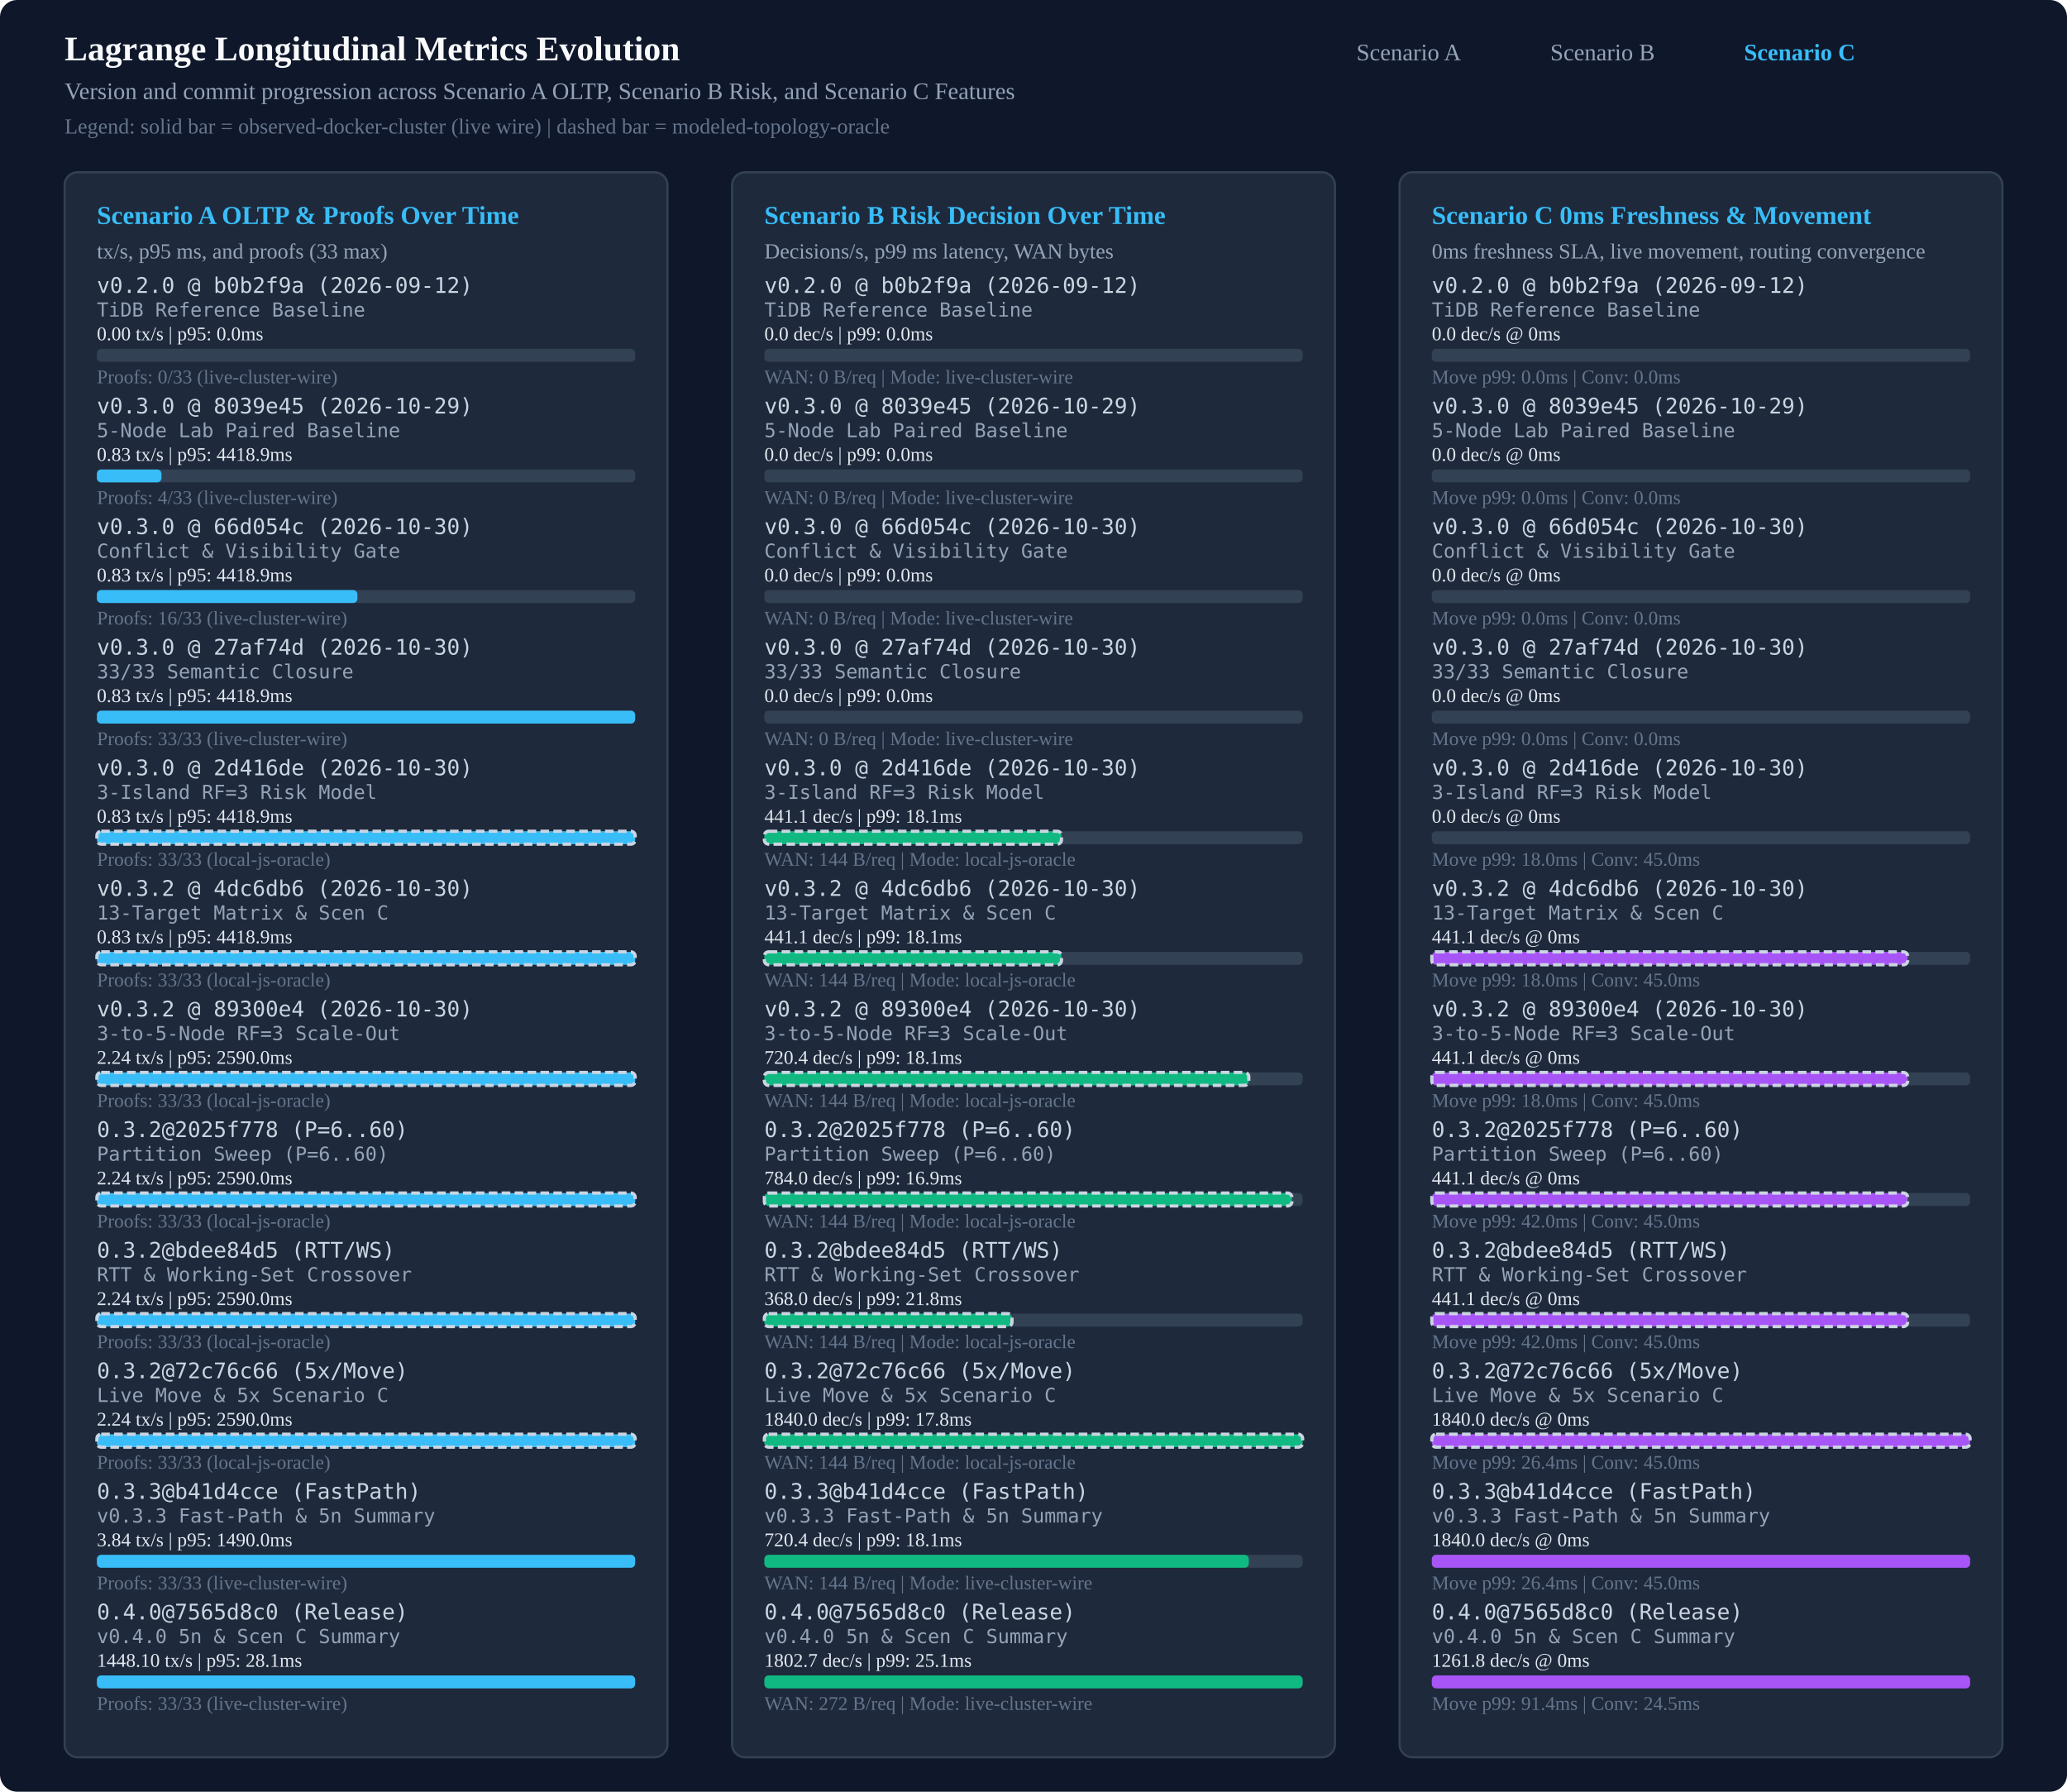
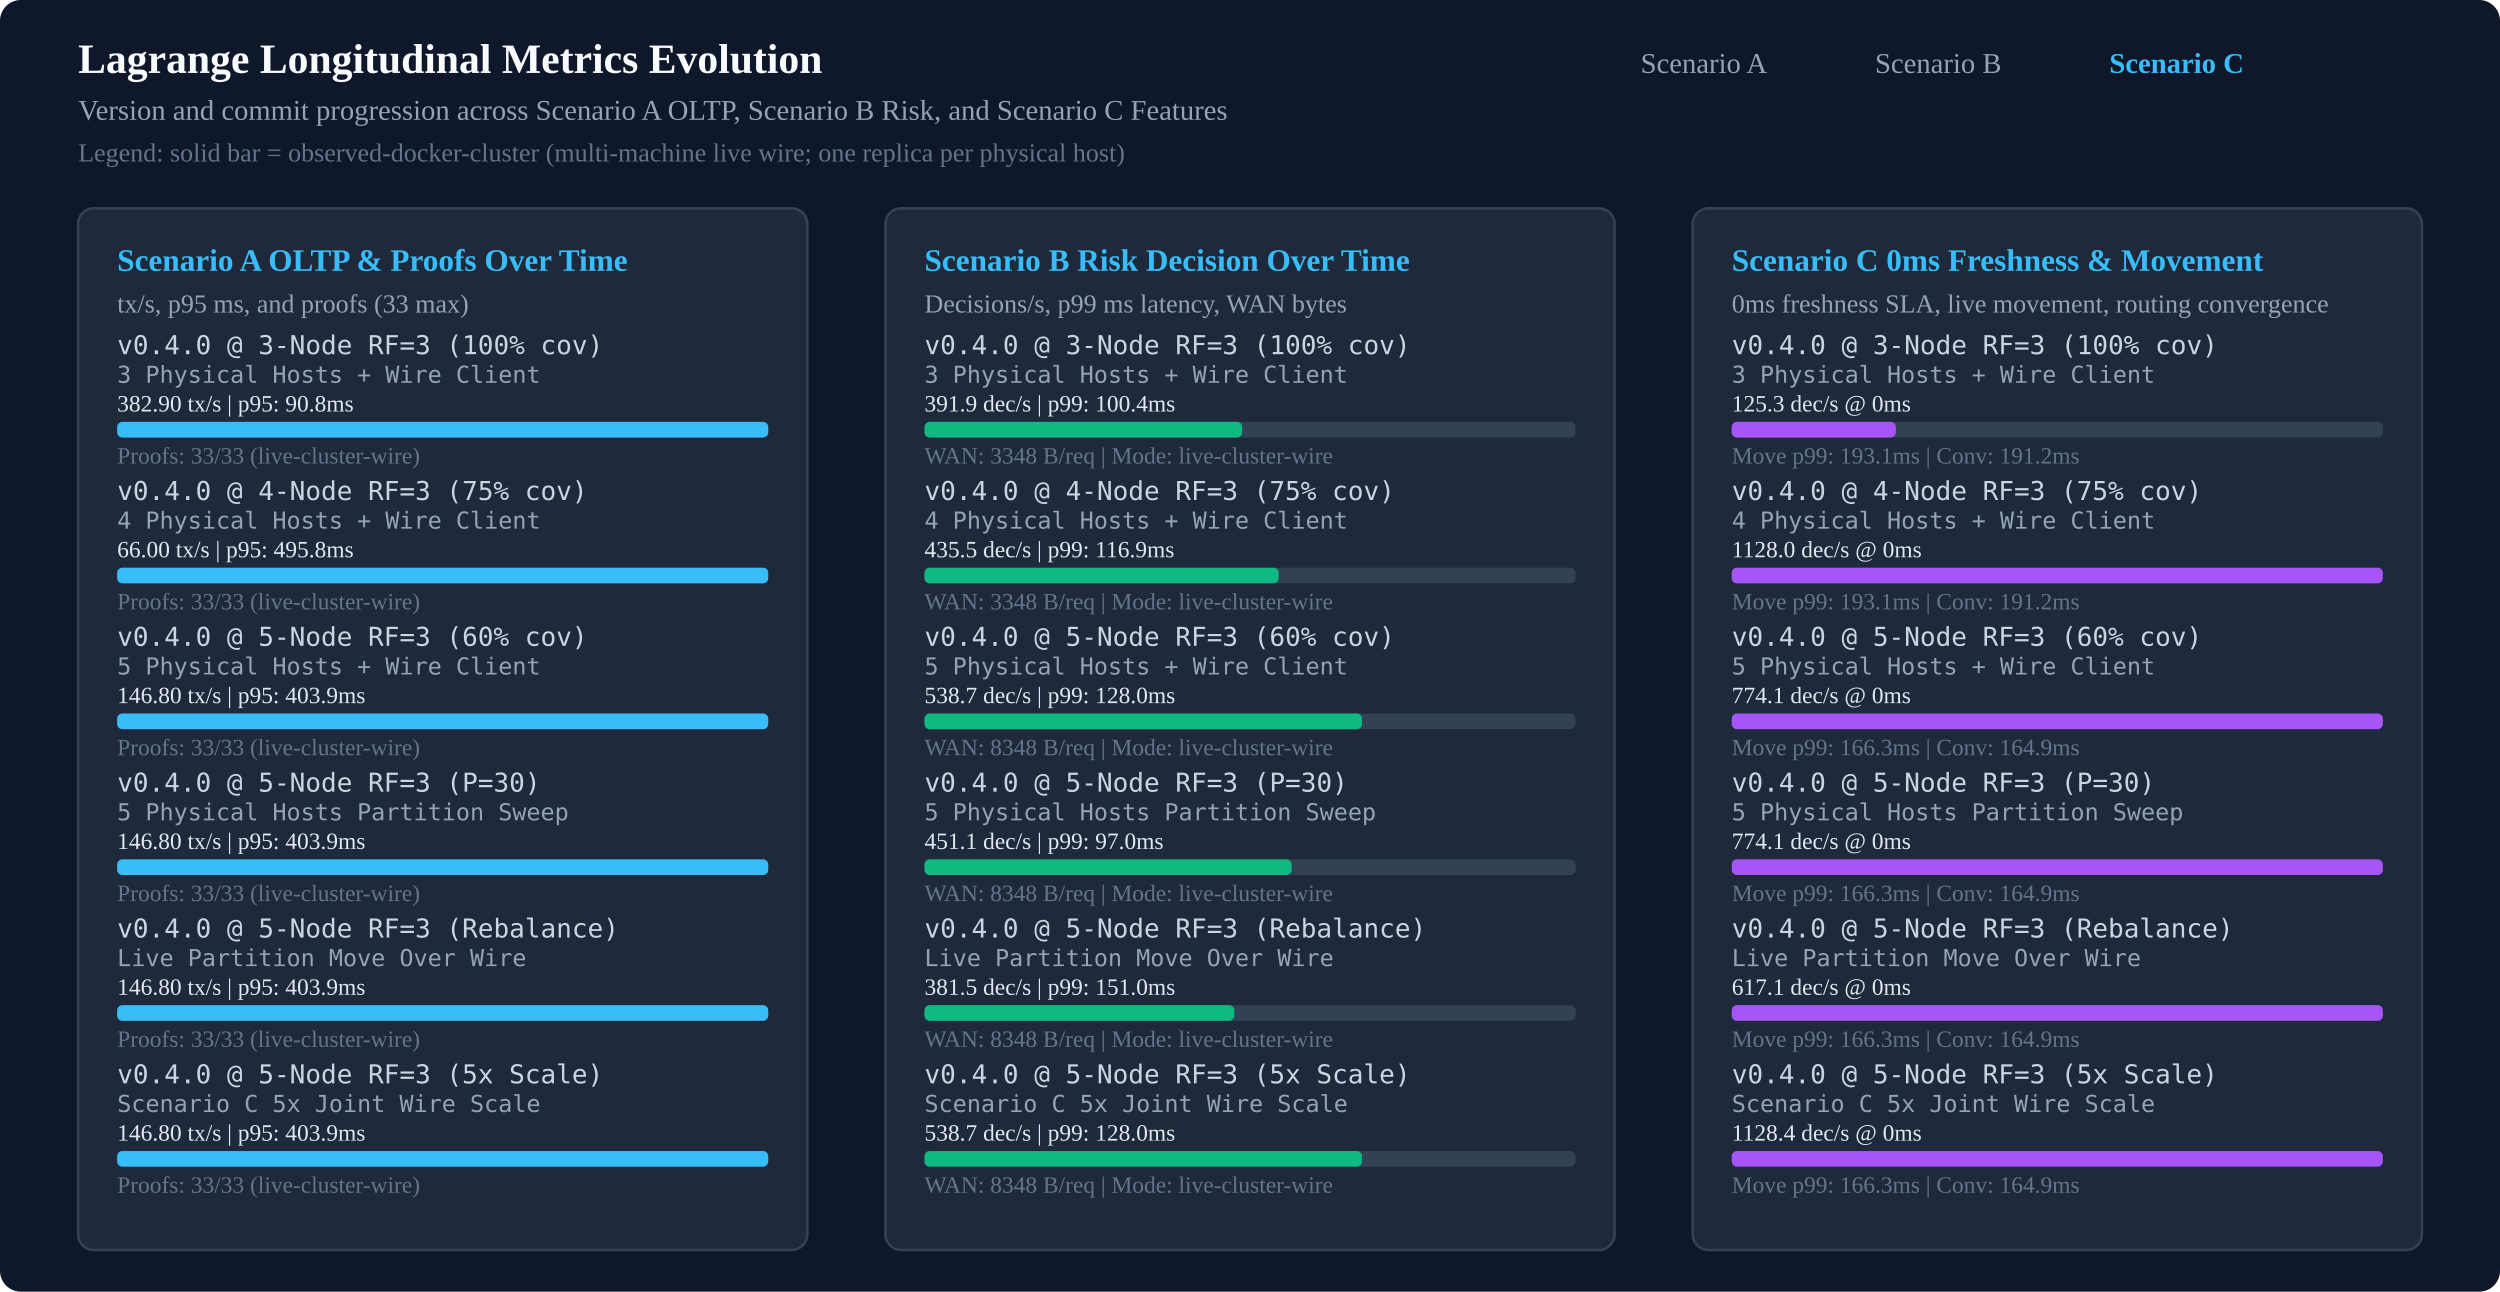
- <svg xmlns="http://www.w3.org/2000/svg" viewBox="0 0 960 832" width="960" height="832">
-   <rect width="960" height="832" fill="#0f172a" rx="8" />
+ <svg xmlns="http://www.w3.org/2000/svg" viewBox="0 0 960 496" width="960" height="496">
+   <rect width="960" height="496" fill="#0f172a" rx="8" />
  <text x="30" y="28" fill="#f8fafc" font-size="16" font-weight="bold">Lagrange Longitudinal Metrics Evolution</text>
  <text x="30" y="46" fill="#94a3b8" font-size="11">Version and commit progression across Scenario A OLTP, Scenario B Risk, and Scenario C Features</text>
-   <text x="30" y="62" fill="#64748b" font-size="10">Legend: solid bar = observed-docker-cluster (live wire) | dashed bar = modeled-topology-oracle</text>
+   <text x="30" y="62" fill="#64748b" font-size="10">Legend: solid bar = observed-docker-cluster (multi-machine live wire; one replica per physical host)</text>
  <a href="tidb-reference-scenarios.md#scenario-a-tidb-oltp-baseline">
    <text x="630" y="28" fill="#94a3b8" font-size="11">Scenario A</text>
  </a>
  <a href="tidb-reference-scenarios.md#scenario-b-tidb-distributed-risk-decision">
    <text x="720" y="28" fill="#94a3b8" font-size="11">Scenario B</text>
  </a>
  <a href="tidb-reference-scenarios.md#scenario-c-streaming-feature-risk-decision">
    <text x="810" y="28" fill="#38bdf8" font-size="11" font-weight="bold">Scenario C</text>
  </a>
-   <rect x="30" y="80" width="280" height="736" fill="#1e293b" rx="6" stroke="#334155" />
+   <rect x="30" y="80" width="280" height="400" fill="#1e293b" rx="6" stroke="#334155" />
  <a href="tidb-reference-scenarios.md#scenario-a-tidb-oltp-baseline">
    <text x="45" y="104" fill="#38bdf8" font-size="12" font-weight="bold">Scenario A OLTP &amp; Proofs Over Time</text>
  </a>
  <text x="45" y="120" fill="#94a3b8" font-size="10">tx/s, p95 ms, and proofs (33 max)</text>
-   <text x="45" y="136" fill="#cbd5e1" font-size="10" font-family="monospace">v0.2.0 @ b0b2f9a (2026-09-12)</text>
-   <text x="45" y="147" fill="#94a3b8" font-size="9" font-family="monospace">TiDB Reference Baseline</text>
-   <text x="45" y="158" fill="#e2e8f0" font-size="9">0.00 tx/s | p95: 0.0ms</text>
+   <text x="45" y="136" fill="#cbd5e1" font-size="10" font-family="monospace">v0.4.0 @ 3-Node RF=3 (100% cov)</text>
+   <text x="45" y="147" fill="#94a3b8" font-size="9" font-family="monospace">3 Physical Hosts + Wire Client</text>
+   <text x="45" y="158" fill="#e2e8f0" font-size="9">382.90 tx/s | p95: 90.8ms</text>
  <rect x="45" y="162" width="250" height="6" fill="#334155" rx="2" />
-   <text x="45" y="178" fill="#64748b" font-size="9">Proofs: 0/33 (live-cluster-wire)</text>
-   <text x="45" y="192" fill="#cbd5e1" font-size="10" font-family="monospace">v0.3.0 @ 8039e45 (2026-10-29)</text>
-   <text x="45" y="203" fill="#94a3b8" font-size="9" font-family="monospace">5-Node Lab Paired Baseline</text>
-   <text x="45" y="214" fill="#e2e8f0" font-size="9">0.83 tx/s | p95: 4418.9ms</text>
+   <rect x="45" y="162" width="250" height="6" fill="#38bdf8" rx="2" />
+   <text x="45" y="178" fill="#64748b" font-size="9">Proofs: 33/33 (live-cluster-wire)</text>
+   <text x="45" y="192" fill="#cbd5e1" font-size="10" font-family="monospace">v0.4.0 @ 4-Node RF=3 (75% cov)</text>
+   <text x="45" y="203" fill="#94a3b8" font-size="9" font-family="monospace">4 Physical Hosts + Wire Client</text>
+   <text x="45" y="214" fill="#e2e8f0" font-size="9">66.00 tx/s | p95: 495.8ms</text>
  <rect x="45" y="218" width="250" height="6" fill="#334155" rx="2" />
-   <rect x="45" y="218" width="30" height="6" fill="#38bdf8" rx="2" />
-   <text x="45" y="234" fill="#64748b" font-size="9">Proofs: 4/33 (live-cluster-wire)</text>
-   <text x="45" y="248" fill="#cbd5e1" font-size="10" font-family="monospace">v0.3.0 @ 66d054c (2026-10-30)</text>
-   <text x="45" y="259" fill="#94a3b8" font-size="9" font-family="monospace">Conflict &amp; Visibility Gate</text>
-   <text x="45" y="270" fill="#e2e8f0" font-size="9">0.83 tx/s | p95: 4418.9ms</text>
+   <rect x="45" y="218" width="250" height="6" fill="#38bdf8" rx="2" />
+   <text x="45" y="234" fill="#64748b" font-size="9">Proofs: 33/33 (live-cluster-wire)</text>
+   <text x="45" y="248" fill="#cbd5e1" font-size="10" font-family="monospace">v0.4.0 @ 5-Node RF=3 (60% cov)</text>
+   <text x="45" y="259" fill="#94a3b8" font-size="9" font-family="monospace">5 Physical Hosts + Wire Client</text>
+   <text x="45" y="270" fill="#e2e8f0" font-size="9">146.80 tx/s | p95: 403.9ms</text>
  <rect x="45" y="274" width="250" height="6" fill="#334155" rx="2" />
-   <rect x="45" y="274" width="121" height="6" fill="#38bdf8" rx="2" />
-   <text x="45" y="290" fill="#64748b" font-size="9">Proofs: 16/33 (live-cluster-wire)</text>
-   <text x="45" y="304" fill="#cbd5e1" font-size="10" font-family="monospace">v0.3.0 @ 27af74d (2026-10-30)</text>
-   <text x="45" y="315" fill="#94a3b8" font-size="9" font-family="monospace">33/33 Semantic Closure</text>
-   <text x="45" y="326" fill="#e2e8f0" font-size="9">0.83 tx/s | p95: 4418.9ms</text>
+   <rect x="45" y="274" width="250" height="6" fill="#38bdf8" rx="2" />
+   <text x="45" y="290" fill="#64748b" font-size="9">Proofs: 33/33 (live-cluster-wire)</text>
+   <text x="45" y="304" fill="#cbd5e1" font-size="10" font-family="monospace">v0.4.0 @ 5-Node RF=3 (P=30)</text>
+   <text x="45" y="315" fill="#94a3b8" font-size="9" font-family="monospace">5 Physical Hosts Partition Sweep</text>
+   <text x="45" y="326" fill="#e2e8f0" font-size="9">146.80 tx/s | p95: 403.9ms</text>
  <rect x="45" y="330" width="250" height="6" fill="#334155" rx="2" />
  <rect x="45" y="330" width="250" height="6" fill="#38bdf8" rx="2" />
  <text x="45" y="346" fill="#64748b" font-size="9">Proofs: 33/33 (live-cluster-wire)</text>
-   <text x="45" y="360" fill="#cbd5e1" font-size="10" font-family="monospace">v0.3.0 @ 2d416de (2026-10-30)</text>
-   <text x="45" y="371" fill="#94a3b8" font-size="9" font-family="monospace">3-Island RF=3 Risk Model</text>
-   <text x="45" y="382" fill="#e2e8f0" font-size="9">0.83 tx/s | p95: 4418.9ms</text>
+   <text x="45" y="360" fill="#cbd5e1" font-size="10" font-family="monospace">v0.4.0 @ 5-Node RF=3 (Rebalance)</text>
+   <text x="45" y="371" fill="#94a3b8" font-size="9" font-family="monospace">Live Partition Move Over Wire</text>
+   <text x="45" y="382" fill="#e2e8f0" font-size="9">146.80 tx/s | p95: 403.9ms</text>
  <rect x="45" y="386" width="250" height="6" fill="#334155" rx="2" />
-   <rect x="45" y="386" width="250" height="6" fill="#38bdf8" rx="2" stroke="#cbd5e1" stroke-width="1.5" stroke-dasharray="4,2" />
-   <text x="45" y="402" fill="#64748b" font-size="9">Proofs: 33/33 (local-js-oracle)</text>
-   <text x="45" y="416" fill="#cbd5e1" font-size="10" font-family="monospace">v0.3.2 @ 4dc6db6 (2026-10-30)</text>
-   <text x="45" y="427" fill="#94a3b8" font-size="9" font-family="monospace">13-Target Matrix &amp; Scen C</text>
-   <text x="45" y="438" fill="#e2e8f0" font-size="9">0.83 tx/s | p95: 4418.9ms</text>
+   <rect x="45" y="386" width="250" height="6" fill="#38bdf8" rx="2" />
+   <text x="45" y="402" fill="#64748b" font-size="9">Proofs: 33/33 (live-cluster-wire)</text>
+   <text x="45" y="416" fill="#cbd5e1" font-size="10" font-family="monospace">v0.4.0 @ 5-Node RF=3 (5x Scale)</text>
+   <text x="45" y="427" fill="#94a3b8" font-size="9" font-family="monospace">Scenario C 5x Joint Wire Scale</text>
+   <text x="45" y="438" fill="#e2e8f0" font-size="9">146.80 tx/s | p95: 403.9ms</text>
  <rect x="45" y="442" width="250" height="6" fill="#334155" rx="2" />
-   <rect x="45" y="442" width="250" height="6" fill="#38bdf8" rx="2" stroke="#cbd5e1" stroke-width="1.5" stroke-dasharray="4,2" />
-   <text x="45" y="458" fill="#64748b" font-size="9">Proofs: 33/33 (local-js-oracle)</text>
-   <text x="45" y="472" fill="#cbd5e1" font-size="10" font-family="monospace">v0.3.2 @ 89300e4 (2026-10-30)</text>
-   <text x="45" y="483" fill="#94a3b8" font-size="9" font-family="monospace">3-to-5-Node RF=3 Scale-Out</text>
-   <text x="45" y="494" fill="#e2e8f0" font-size="9">2.24 tx/s | p95: 2590.0ms</text>
-   <rect x="45" y="498" width="250" height="6" fill="#334155" rx="2" />
-   <rect x="45" y="498" width="250" height="6" fill="#38bdf8" rx="2" stroke="#cbd5e1" stroke-width="1.5" stroke-dasharray="4,2" />
-   <text x="45" y="514" fill="#64748b" font-size="9">Proofs: 33/33 (local-js-oracle)</text>
-   <text x="45" y="528" fill="#cbd5e1" font-size="10" font-family="monospace">0.3.2@2025f778 (P=6..60)</text>
-   <text x="45" y="539" fill="#94a3b8" font-size="9" font-family="monospace">Partition Sweep (P=6..60)</text>
-   <text x="45" y="550" fill="#e2e8f0" font-size="9">2.24 tx/s | p95: 2590.0ms</text>
-   <rect x="45" y="554" width="250" height="6" fill="#334155" rx="2" />
-   <rect x="45" y="554" width="250" height="6" fill="#38bdf8" rx="2" stroke="#cbd5e1" stroke-width="1.5" stroke-dasharray="4,2" />
-   <text x="45" y="570" fill="#64748b" font-size="9">Proofs: 33/33 (local-js-oracle)</text>
-   <text x="45" y="584" fill="#cbd5e1" font-size="10" font-family="monospace">0.3.2@bdee84d5 (RTT/WS)</text>
-   <text x="45" y="595" fill="#94a3b8" font-size="9" font-family="monospace">RTT &amp; Working-Set Crossover</text>
-   <text x="45" y="606" fill="#e2e8f0" font-size="9">2.24 tx/s | p95: 2590.0ms</text>
-   <rect x="45" y="610" width="250" height="6" fill="#334155" rx="2" />
-   <rect x="45" y="610" width="250" height="6" fill="#38bdf8" rx="2" stroke="#cbd5e1" stroke-width="1.5" stroke-dasharray="4,2" />
-   <text x="45" y="626" fill="#64748b" font-size="9">Proofs: 33/33 (local-js-oracle)</text>
-   <text x="45" y="640" fill="#cbd5e1" font-size="10" font-family="monospace">0.3.2@72c76c66 (5x/Move)</text>
-   <text x="45" y="651" fill="#94a3b8" font-size="9" font-family="monospace">Live Move &amp; 5x Scenario C</text>
-   <text x="45" y="662" fill="#e2e8f0" font-size="9">2.24 tx/s | p95: 2590.0ms</text>
-   <rect x="45" y="666" width="250" height="6" fill="#334155" rx="2" />
-   <rect x="45" y="666" width="250" height="6" fill="#38bdf8" rx="2" stroke="#cbd5e1" stroke-width="1.5" stroke-dasharray="4,2" />
-   <text x="45" y="682" fill="#64748b" font-size="9">Proofs: 33/33 (local-js-oracle)</text>
-   <text x="45" y="696" fill="#cbd5e1" font-size="10" font-family="monospace">0.3.3@b41d4cce (FastPath)</text>
-   <text x="45" y="707" fill="#94a3b8" font-size="9" font-family="monospace">v0.3.3 Fast-Path &amp; 5n Summary</text>
-   <text x="45" y="718" fill="#e2e8f0" font-size="9">3.84 tx/s | p95: 1490.0ms</text>
-   <rect x="45" y="722" width="250" height="6" fill="#334155" rx="2" />
-   <rect x="45" y="722" width="250" height="6" fill="#38bdf8" rx="2" />
-   <text x="45" y="738" fill="#64748b" font-size="9">Proofs: 33/33 (live-cluster-wire)</text>
-   <text x="45" y="752" fill="#cbd5e1" font-size="10" font-family="monospace">0.4.0@7565d8c0 (Release)</text>
-   <text x="45" y="763" fill="#94a3b8" font-size="9" font-family="monospace">v0.4.0 5n &amp; Scen C Summary</text>
-   <text x="45" y="774" fill="#e2e8f0" font-size="9">1448.10 tx/s | p95: 28.1ms</text>
-   <rect x="45" y="778" width="250" height="6" fill="#334155" rx="2" />
-   <rect x="45" y="778" width="250" height="6" fill="#38bdf8" rx="2" />
-   <text x="45" y="794" fill="#64748b" font-size="9">Proofs: 33/33 (live-cluster-wire)</text>
-   <rect x="340" y="80" width="280" height="736" fill="#1e293b" rx="6" stroke="#334155" />
+   <rect x="45" y="442" width="250" height="6" fill="#38bdf8" rx="2" />
+   <text x="45" y="458" fill="#64748b" font-size="9">Proofs: 33/33 (live-cluster-wire)</text>
+   <rect x="340" y="80" width="280" height="400" fill="#1e293b" rx="6" stroke="#334155" />
  <a href="tidb-reference-scenarios.md#scenario-b-tidb-distributed-risk-decision">
    <text x="355" y="104" fill="#38bdf8" font-size="12" font-weight="bold">Scenario B Risk Decision Over Time</text>
  </a>
  <text x="355" y="120" fill="#94a3b8" font-size="10">Decisions/s, p99 ms latency, WAN bytes</text>
-   <text x="355" y="136" fill="#cbd5e1" font-size="10" font-family="monospace">v0.2.0 @ b0b2f9a (2026-09-12)</text>
-   <text x="355" y="147" fill="#94a3b8" font-size="9" font-family="monospace">TiDB Reference Baseline</text>
-   <text x="355" y="158" fill="#e2e8f0" font-size="9">0.0 dec/s | p99: 0.0ms</text>
+   <text x="355" y="136" fill="#cbd5e1" font-size="10" font-family="monospace">v0.4.0 @ 3-Node RF=3 (100% cov)</text>
+   <text x="355" y="147" fill="#94a3b8" font-size="9" font-family="monospace">3 Physical Hosts + Wire Client</text>
+   <text x="355" y="158" fill="#e2e8f0" font-size="9">391.9 dec/s | p99: 100.4ms</text>
  <rect x="355" y="162" width="250" height="6" fill="#334155" rx="2" />
-   <text x="355" y="178" fill="#64748b" font-size="9">WAN: 0 B/req | Mode: live-cluster-wire</text>
-   <text x="355" y="192" fill="#cbd5e1" font-size="10" font-family="monospace">v0.3.0 @ 8039e45 (2026-10-29)</text>
-   <text x="355" y="203" fill="#94a3b8" font-size="9" font-family="monospace">5-Node Lab Paired Baseline</text>
-   <text x="355" y="214" fill="#e2e8f0" font-size="9">0.0 dec/s | p99: 0.0ms</text>
+   <rect x="355" y="162" width="122" height="6" fill="#10b981" rx="2" />
+   <text x="355" y="178" fill="#64748b" font-size="9">WAN: 3348 B/req | Mode: live-cluster-wire</text>
+   <text x="355" y="192" fill="#cbd5e1" font-size="10" font-family="monospace">v0.4.0 @ 4-Node RF=3 (75% cov)</text>
+   <text x="355" y="203" fill="#94a3b8" font-size="9" font-family="monospace">4 Physical Hosts + Wire Client</text>
+   <text x="355" y="214" fill="#e2e8f0" font-size="9">435.5 dec/s | p99: 116.9ms</text>
  <rect x="355" y="218" width="250" height="6" fill="#334155" rx="2" />
-   <text x="355" y="234" fill="#64748b" font-size="9">WAN: 0 B/req | Mode: live-cluster-wire</text>
-   <text x="355" y="248" fill="#cbd5e1" font-size="10" font-family="monospace">v0.3.0 @ 66d054c (2026-10-30)</text>
-   <text x="355" y="259" fill="#94a3b8" font-size="9" font-family="monospace">Conflict &amp; Visibility Gate</text>
-   <text x="355" y="270" fill="#e2e8f0" font-size="9">0.0 dec/s | p99: 0.0ms</text>
+   <rect x="355" y="218" width="136" height="6" fill="#10b981" rx="2" />
+   <text x="355" y="234" fill="#64748b" font-size="9">WAN: 3348 B/req | Mode: live-cluster-wire</text>
+   <text x="355" y="248" fill="#cbd5e1" font-size="10" font-family="monospace">v0.4.0 @ 5-Node RF=3 (60% cov)</text>
+   <text x="355" y="259" fill="#94a3b8" font-size="9" font-family="monospace">5 Physical Hosts + Wire Client</text>
+   <text x="355" y="270" fill="#e2e8f0" font-size="9">538.7 dec/s | p99: 128.0ms</text>
  <rect x="355" y="274" width="250" height="6" fill="#334155" rx="2" />
-   <text x="355" y="290" fill="#64748b" font-size="9">WAN: 0 B/req | Mode: live-cluster-wire</text>
-   <text x="355" y="304" fill="#cbd5e1" font-size="10" font-family="monospace">v0.3.0 @ 27af74d (2026-10-30)</text>
-   <text x="355" y="315" fill="#94a3b8" font-size="9" font-family="monospace">33/33 Semantic Closure</text>
-   <text x="355" y="326" fill="#e2e8f0" font-size="9">0.0 dec/s | p99: 0.0ms</text>
+   <rect x="355" y="274" width="168" height="6" fill="#10b981" rx="2" />
+   <text x="355" y="290" fill="#64748b" font-size="9">WAN: 8348 B/req | Mode: live-cluster-wire</text>
+   <text x="355" y="304" fill="#cbd5e1" font-size="10" font-family="monospace">v0.4.0 @ 5-Node RF=3 (P=30)</text>
+   <text x="355" y="315" fill="#94a3b8" font-size="9" font-family="monospace">5 Physical Hosts Partition Sweep</text>
+   <text x="355" y="326" fill="#e2e8f0" font-size="9">451.1 dec/s | p99: 97.0ms</text>
  <rect x="355" y="330" width="250" height="6" fill="#334155" rx="2" />
-   <text x="355" y="346" fill="#64748b" font-size="9">WAN: 0 B/req | Mode: live-cluster-wire</text>
-   <text x="355" y="360" fill="#cbd5e1" font-size="10" font-family="monospace">v0.3.0 @ 2d416de (2026-10-30)</text>
-   <text x="355" y="371" fill="#94a3b8" font-size="9" font-family="monospace">3-Island RF=3 Risk Model</text>
-   <text x="355" y="382" fill="#e2e8f0" font-size="9">441.1 dec/s | p99: 18.1ms</text>
+   <rect x="355" y="330" width="141" height="6" fill="#10b981" rx="2" />
+   <text x="355" y="346" fill="#64748b" font-size="9">WAN: 8348 B/req | Mode: live-cluster-wire</text>
+   <text x="355" y="360" fill="#cbd5e1" font-size="10" font-family="monospace">v0.4.0 @ 5-Node RF=3 (Rebalance)</text>
+   <text x="355" y="371" fill="#94a3b8" font-size="9" font-family="monospace">Live Partition Move Over Wire</text>
+   <text x="355" y="382" fill="#e2e8f0" font-size="9">381.5 dec/s | p99: 151.0ms</text>
  <rect x="355" y="386" width="250" height="6" fill="#334155" rx="2" />
-   <rect x="355" y="386" width="138" height="6" fill="#10b981" rx="2" stroke="#cbd5e1" stroke-width="1.5" stroke-dasharray="4,2" />
-   <text x="355" y="402" fill="#64748b" font-size="9">WAN: 144 B/req | Mode: local-js-oracle</text>
-   <text x="355" y="416" fill="#cbd5e1" font-size="10" font-family="monospace">v0.3.2 @ 4dc6db6 (2026-10-30)</text>
-   <text x="355" y="427" fill="#94a3b8" font-size="9" font-family="monospace">13-Target Matrix &amp; Scen C</text>
-   <text x="355" y="438" fill="#e2e8f0" font-size="9">441.1 dec/s | p99: 18.1ms</text>
+   <rect x="355" y="386" width="119" height="6" fill="#10b981" rx="2" />
+   <text x="355" y="402" fill="#64748b" font-size="9">WAN: 8348 B/req | Mode: live-cluster-wire</text>
+   <text x="355" y="416" fill="#cbd5e1" font-size="10" font-family="monospace">v0.4.0 @ 5-Node RF=3 (5x Scale)</text>
+   <text x="355" y="427" fill="#94a3b8" font-size="9" font-family="monospace">Scenario C 5x Joint Wire Scale</text>
+   <text x="355" y="438" fill="#e2e8f0" font-size="9">538.7 dec/s | p99: 128.0ms</text>
  <rect x="355" y="442" width="250" height="6" fill="#334155" rx="2" />
-   <rect x="355" y="442" width="138" height="6" fill="#10b981" rx="2" stroke="#cbd5e1" stroke-width="1.5" stroke-dasharray="4,2" />
-   <text x="355" y="458" fill="#64748b" font-size="9">WAN: 144 B/req | Mode: local-js-oracle</text>
-   <text x="355" y="472" fill="#cbd5e1" font-size="10" font-family="monospace">v0.3.2 @ 89300e4 (2026-10-30)</text>
-   <text x="355" y="483" fill="#94a3b8" font-size="9" font-family="monospace">3-to-5-Node RF=3 Scale-Out</text>
-   <text x="355" y="494" fill="#e2e8f0" font-size="9">720.4 dec/s | p99: 18.1ms</text>
-   <rect x="355" y="498" width="250" height="6" fill="#334155" rx="2" />
-   <rect x="355" y="498" width="225" height="6" fill="#10b981" rx="2" stroke="#cbd5e1" stroke-width="1.5" stroke-dasharray="4,2" />
-   <text x="355" y="514" fill="#64748b" font-size="9">WAN: 144 B/req | Mode: local-js-oracle</text>
-   <text x="355" y="528" fill="#cbd5e1" font-size="10" font-family="monospace">0.3.2@2025f778 (P=6..60)</text>
-   <text x="355" y="539" fill="#94a3b8" font-size="9" font-family="monospace">Partition Sweep (P=6..60)</text>
-   <text x="355" y="550" fill="#e2e8f0" font-size="9">784.0 dec/s | p99: 16.9ms</text>
-   <rect x="355" y="554" width="250" height="6" fill="#334155" rx="2" />
-   <rect x="355" y="554" width="245" height="6" fill="#10b981" rx="2" stroke="#cbd5e1" stroke-width="1.5" stroke-dasharray="4,2" />
-   <text x="355" y="570" fill="#64748b" font-size="9">WAN: 144 B/req | Mode: local-js-oracle</text>
-   <text x="355" y="584" fill="#cbd5e1" font-size="10" font-family="monospace">0.3.2@bdee84d5 (RTT/WS)</text>
-   <text x="355" y="595" fill="#94a3b8" font-size="9" font-family="monospace">RTT &amp; Working-Set Crossover</text>
-   <text x="355" y="606" fill="#e2e8f0" font-size="9">368.0 dec/s | p99: 21.8ms</text>
-   <rect x="355" y="610" width="250" height="6" fill="#334155" rx="2" />
-   <rect x="355" y="610" width="115" height="6" fill="#10b981" rx="2" stroke="#cbd5e1" stroke-width="1.5" stroke-dasharray="4,2" />
-   <text x="355" y="626" fill="#64748b" font-size="9">WAN: 144 B/req | Mode: local-js-oracle</text>
-   <text x="355" y="640" fill="#cbd5e1" font-size="10" font-family="monospace">0.3.2@72c76c66 (5x/Move)</text>
-   <text x="355" y="651" fill="#94a3b8" font-size="9" font-family="monospace">Live Move &amp; 5x Scenario C</text>
-   <text x="355" y="662" fill="#e2e8f0" font-size="9">1840.0 dec/s | p99: 17.8ms</text>
-   <rect x="355" y="666" width="250" height="6" fill="#334155" rx="2" />
-   <rect x="355" y="666" width="250" height="6" fill="#10b981" rx="2" stroke="#cbd5e1" stroke-width="1.5" stroke-dasharray="4,2" />
-   <text x="355" y="682" fill="#64748b" font-size="9">WAN: 144 B/req | Mode: local-js-oracle</text>
-   <text x="355" y="696" fill="#cbd5e1" font-size="10" font-family="monospace">0.3.3@b41d4cce (FastPath)</text>
-   <text x="355" y="707" fill="#94a3b8" font-size="9" font-family="monospace">v0.3.3 Fast-Path &amp; 5n Summary</text>
-   <text x="355" y="718" fill="#e2e8f0" font-size="9">720.4 dec/s | p99: 18.1ms</text>
-   <rect x="355" y="722" width="250" height="6" fill="#334155" rx="2" />
-   <rect x="355" y="722" width="225" height="6" fill="#10b981" rx="2" />
-   <text x="355" y="738" fill="#64748b" font-size="9">WAN: 144 B/req | Mode: live-cluster-wire</text>
-   <text x="355" y="752" fill="#cbd5e1" font-size="10" font-family="monospace">0.4.0@7565d8c0 (Release)</text>
-   <text x="355" y="763" fill="#94a3b8" font-size="9" font-family="monospace">v0.4.0 5n &amp; Scen C Summary</text>
-   <text x="355" y="774" fill="#e2e8f0" font-size="9">1802.7 dec/s | p99: 25.1ms</text>
-   <rect x="355" y="778" width="250" height="6" fill="#334155" rx="2" />
-   <rect x="355" y="778" width="250" height="6" fill="#10b981" rx="2" />
-   <text x="355" y="794" fill="#64748b" font-size="9">WAN: 272 B/req | Mode: live-cluster-wire</text>
-   <rect x="650" y="80" width="280" height="736" fill="#1e293b" rx="6" stroke="#334155" />
+   <rect x="355" y="442" width="168" height="6" fill="#10b981" rx="2" />
+   <text x="355" y="458" fill="#64748b" font-size="9">WAN: 8348 B/req | Mode: live-cluster-wire</text>
+   <rect x="650" y="80" width="280" height="400" fill="#1e293b" rx="6" stroke="#334155" />
  <a href="tidb-reference-scenarios.md#scenario-c-streaming-feature-risk-decision">
    <text x="665" y="104" fill="#38bdf8" font-size="12" font-weight="bold">Scenario C 0ms Freshness &amp; Movement</text>
  </a>
  <text x="665" y="120" fill="#94a3b8" font-size="10">0ms freshness SLA, live movement, routing convergence</text>
-   <text x="665" y="136" fill="#cbd5e1" font-size="10" font-family="monospace">v0.2.0 @ b0b2f9a (2026-09-12)</text>
-   <text x="665" y="147" fill="#94a3b8" font-size="9" font-family="monospace">TiDB Reference Baseline</text>
-   <text x="665" y="158" fill="#e2e8f0" font-size="9">0.0 dec/s @ 0ms</text>
+   <text x="665" y="136" fill="#cbd5e1" font-size="10" font-family="monospace">v0.4.0 @ 3-Node RF=3 (100% cov)</text>
+   <text x="665" y="147" fill="#94a3b8" font-size="9" font-family="monospace">3 Physical Hosts + Wire Client</text>
+   <text x="665" y="158" fill="#e2e8f0" font-size="9">125.3 dec/s @ 0ms</text>
  <rect x="665" y="162" width="250" height="6" fill="#334155" rx="2" />
-   <text x="665" y="178" fill="#64748b" font-size="9">Move p99: 0.0ms | Conv: 0.0ms</text>
-   <text x="665" y="192" fill="#cbd5e1" font-size="10" font-family="monospace">v0.3.0 @ 8039e45 (2026-10-29)</text>
-   <text x="665" y="203" fill="#94a3b8" font-size="9" font-family="monospace">5-Node Lab Paired Baseline</text>
-   <text x="665" y="214" fill="#e2e8f0" font-size="9">0.0 dec/s @ 0ms</text>
+   <rect x="665" y="162" width="63" height="6" fill="#a855f7" rx="2" />
+   <text x="665" y="178" fill="#64748b" font-size="9">Move p99: 193.1ms | Conv: 191.2ms</text>
+   <text x="665" y="192" fill="#cbd5e1" font-size="10" font-family="monospace">v0.4.0 @ 4-Node RF=3 (75% cov)</text>
+   <text x="665" y="203" fill="#94a3b8" font-size="9" font-family="monospace">4 Physical Hosts + Wire Client</text>
+   <text x="665" y="214" fill="#e2e8f0" font-size="9">1128.0 dec/s @ 0ms</text>
  <rect x="665" y="218" width="250" height="6" fill="#334155" rx="2" />
-   <text x="665" y="234" fill="#64748b" font-size="9">Move p99: 0.0ms | Conv: 0.0ms</text>
-   <text x="665" y="248" fill="#cbd5e1" font-size="10" font-family="monospace">v0.3.0 @ 66d054c (2026-10-30)</text>
-   <text x="665" y="259" fill="#94a3b8" font-size="9" font-family="monospace">Conflict &amp; Visibility Gate</text>
-   <text x="665" y="270" fill="#e2e8f0" font-size="9">0.0 dec/s @ 0ms</text>
+   <rect x="665" y="218" width="250" height="6" fill="#a855f7" rx="2" />
+   <text x="665" y="234" fill="#64748b" font-size="9">Move p99: 193.1ms | Conv: 191.2ms</text>
+   <text x="665" y="248" fill="#cbd5e1" font-size="10" font-family="monospace">v0.4.0 @ 5-Node RF=3 (60% cov)</text>
+   <text x="665" y="259" fill="#94a3b8" font-size="9" font-family="monospace">5 Physical Hosts + Wire Client</text>
+   <text x="665" y="270" fill="#e2e8f0" font-size="9">774.1 dec/s @ 0ms</text>
  <rect x="665" y="274" width="250" height="6" fill="#334155" rx="2" />
-   <text x="665" y="290" fill="#64748b" font-size="9">Move p99: 0.0ms | Conv: 0.0ms</text>
-   <text x="665" y="304" fill="#cbd5e1" font-size="10" font-family="monospace">v0.3.0 @ 27af74d (2026-10-30)</text>
-   <text x="665" y="315" fill="#94a3b8" font-size="9" font-family="monospace">33/33 Semantic Closure</text>
-   <text x="665" y="326" fill="#e2e8f0" font-size="9">0.0 dec/s @ 0ms</text>
+   <rect x="665" y="274" width="250" height="6" fill="#a855f7" rx="2" />
+   <text x="665" y="290" fill="#64748b" font-size="9">Move p99: 166.3ms | Conv: 164.9ms</text>
+   <text x="665" y="304" fill="#cbd5e1" font-size="10" font-family="monospace">v0.4.0 @ 5-Node RF=3 (P=30)</text>
+   <text x="665" y="315" fill="#94a3b8" font-size="9" font-family="monospace">5 Physical Hosts Partition Sweep</text>
+   <text x="665" y="326" fill="#e2e8f0" font-size="9">774.1 dec/s @ 0ms</text>
  <rect x="665" y="330" width="250" height="6" fill="#334155" rx="2" />
-   <text x="665" y="346" fill="#64748b" font-size="9">Move p99: 0.0ms | Conv: 0.0ms</text>
-   <text x="665" y="360" fill="#cbd5e1" font-size="10" font-family="monospace">v0.3.0 @ 2d416de (2026-10-30)</text>
-   <text x="665" y="371" fill="#94a3b8" font-size="9" font-family="monospace">3-Island RF=3 Risk Model</text>
-   <text x="665" y="382" fill="#e2e8f0" font-size="9">0.0 dec/s @ 0ms</text>
+   <rect x="665" y="330" width="250" height="6" fill="#a855f7" rx="2" />
+   <text x="665" y="346" fill="#64748b" font-size="9">Move p99: 166.3ms | Conv: 164.9ms</text>
+   <text x="665" y="360" fill="#cbd5e1" font-size="10" font-family="monospace">v0.4.0 @ 5-Node RF=3 (Rebalance)</text>
+   <text x="665" y="371" fill="#94a3b8" font-size="9" font-family="monospace">Live Partition Move Over Wire</text>
+   <text x="665" y="382" fill="#e2e8f0" font-size="9">617.1 dec/s @ 0ms</text>
  <rect x="665" y="386" width="250" height="6" fill="#334155" rx="2" />
-   <text x="665" y="402" fill="#64748b" font-size="9">Move p99: 18.0ms | Conv: 45.0ms</text>
-   <text x="665" y="416" fill="#cbd5e1" font-size="10" font-family="monospace">v0.3.2 @ 4dc6db6 (2026-10-30)</text>
-   <text x="665" y="427" fill="#94a3b8" font-size="9" font-family="monospace">13-Target Matrix &amp; Scen C</text>
-   <text x="665" y="438" fill="#e2e8f0" font-size="9">441.1 dec/s @ 0ms</text>
+   <rect x="665" y="386" width="250" height="6" fill="#a855f7" rx="2" />
+   <text x="665" y="402" fill="#64748b" font-size="9">Move p99: 166.3ms | Conv: 164.9ms</text>
+   <text x="665" y="416" fill="#cbd5e1" font-size="10" font-family="monospace">v0.4.0 @ 5-Node RF=3 (5x Scale)</text>
+   <text x="665" y="427" fill="#94a3b8" font-size="9" font-family="monospace">Scenario C 5x Joint Wire Scale</text>
+   <text x="665" y="438" fill="#e2e8f0" font-size="9">1128.4 dec/s @ 0ms</text>
  <rect x="665" y="442" width="250" height="6" fill="#334155" rx="2" />
-   <rect x="665" y="442" width="221" height="6" fill="#a855f7" rx="2" stroke="#cbd5e1" stroke-width="1.5" stroke-dasharray="4,2" />
-   <text x="665" y="458" fill="#64748b" font-size="9">Move p99: 18.0ms | Conv: 45.0ms</text>
-   <text x="665" y="472" fill="#cbd5e1" font-size="10" font-family="monospace">v0.3.2 @ 89300e4 (2026-10-30)</text>
-   <text x="665" y="483" fill="#94a3b8" font-size="9" font-family="monospace">3-to-5-Node RF=3 Scale-Out</text>
-   <text x="665" y="494" fill="#e2e8f0" font-size="9">441.1 dec/s @ 0ms</text>
-   <rect x="665" y="498" width="250" height="6" fill="#334155" rx="2" />
-   <rect x="665" y="498" width="221" height="6" fill="#a855f7" rx="2" stroke="#cbd5e1" stroke-width="1.5" stroke-dasharray="4,2" />
-   <text x="665" y="514" fill="#64748b" font-size="9">Move p99: 18.0ms | Conv: 45.0ms</text>
-   <text x="665" y="528" fill="#cbd5e1" font-size="10" font-family="monospace">0.3.2@2025f778 (P=6..60)</text>
-   <text x="665" y="539" fill="#94a3b8" font-size="9" font-family="monospace">Partition Sweep (P=6..60)</text>
-   <text x="665" y="550" fill="#e2e8f0" font-size="9">441.1 dec/s @ 0ms</text>
-   <rect x="665" y="554" width="250" height="6" fill="#334155" rx="2" />
-   <rect x="665" y="554" width="221" height="6" fill="#a855f7" rx="2" stroke="#cbd5e1" stroke-width="1.5" stroke-dasharray="4,2" />
-   <text x="665" y="570" fill="#64748b" font-size="9">Move p99: 42.0ms | Conv: 45.0ms</text>
-   <text x="665" y="584" fill="#cbd5e1" font-size="10" font-family="monospace">0.3.2@bdee84d5 (RTT/WS)</text>
-   <text x="665" y="595" fill="#94a3b8" font-size="9" font-family="monospace">RTT &amp; Working-Set Crossover</text>
-   <text x="665" y="606" fill="#e2e8f0" font-size="9">441.1 dec/s @ 0ms</text>
-   <rect x="665" y="610" width="250" height="6" fill="#334155" rx="2" />
-   <rect x="665" y="610" width="221" height="6" fill="#a855f7" rx="2" stroke="#cbd5e1" stroke-width="1.5" stroke-dasharray="4,2" />
-   <text x="665" y="626" fill="#64748b" font-size="9">Move p99: 42.0ms | Conv: 45.0ms</text>
-   <text x="665" y="640" fill="#cbd5e1" font-size="10" font-family="monospace">0.3.2@72c76c66 (5x/Move)</text>
-   <text x="665" y="651" fill="#94a3b8" font-size="9" font-family="monospace">Live Move &amp; 5x Scenario C</text>
-   <text x="665" y="662" fill="#e2e8f0" font-size="9">1840.0 dec/s @ 0ms</text>
-   <rect x="665" y="666" width="250" height="6" fill="#334155" rx="2" />
-   <rect x="665" y="666" width="250" height="6" fill="#a855f7" rx="2" stroke="#cbd5e1" stroke-width="1.5" stroke-dasharray="4,2" />
-   <text x="665" y="682" fill="#64748b" font-size="9">Move p99: 26.4ms | Conv: 45.0ms</text>
-   <text x="665" y="696" fill="#cbd5e1" font-size="10" font-family="monospace">0.3.3@b41d4cce (FastPath)</text>
-   <text x="665" y="707" fill="#94a3b8" font-size="9" font-family="monospace">v0.3.3 Fast-Path &amp; 5n Summary</text>
-   <text x="665" y="718" fill="#e2e8f0" font-size="9">1840.0 dec/s @ 0ms</text>
-   <rect x="665" y="722" width="250" height="6" fill="#334155" rx="2" />
-   <rect x="665" y="722" width="250" height="6" fill="#a855f7" rx="2" />
-   <text x="665" y="738" fill="#64748b" font-size="9">Move p99: 26.4ms | Conv: 45.0ms</text>
-   <text x="665" y="752" fill="#cbd5e1" font-size="10" font-family="monospace">0.4.0@7565d8c0 (Release)</text>
-   <text x="665" y="763" fill="#94a3b8" font-size="9" font-family="monospace">v0.4.0 5n &amp; Scen C Summary</text>
-   <text x="665" y="774" fill="#e2e8f0" font-size="9">1261.8 dec/s @ 0ms</text>
-   <rect x="665" y="778" width="250" height="6" fill="#334155" rx="2" />
-   <rect x="665" y="778" width="250" height="6" fill="#a855f7" rx="2" />
-   <text x="665" y="794" fill="#64748b" font-size="9">Move p99: 91.4ms | Conv: 24.5ms</text>
+   <rect x="665" y="442" width="250" height="6" fill="#a855f7" rx="2" />
+   <text x="665" y="458" fill="#64748b" font-size="9">Move p99: 166.3ms | Conv: 164.9ms</text>
</svg>
